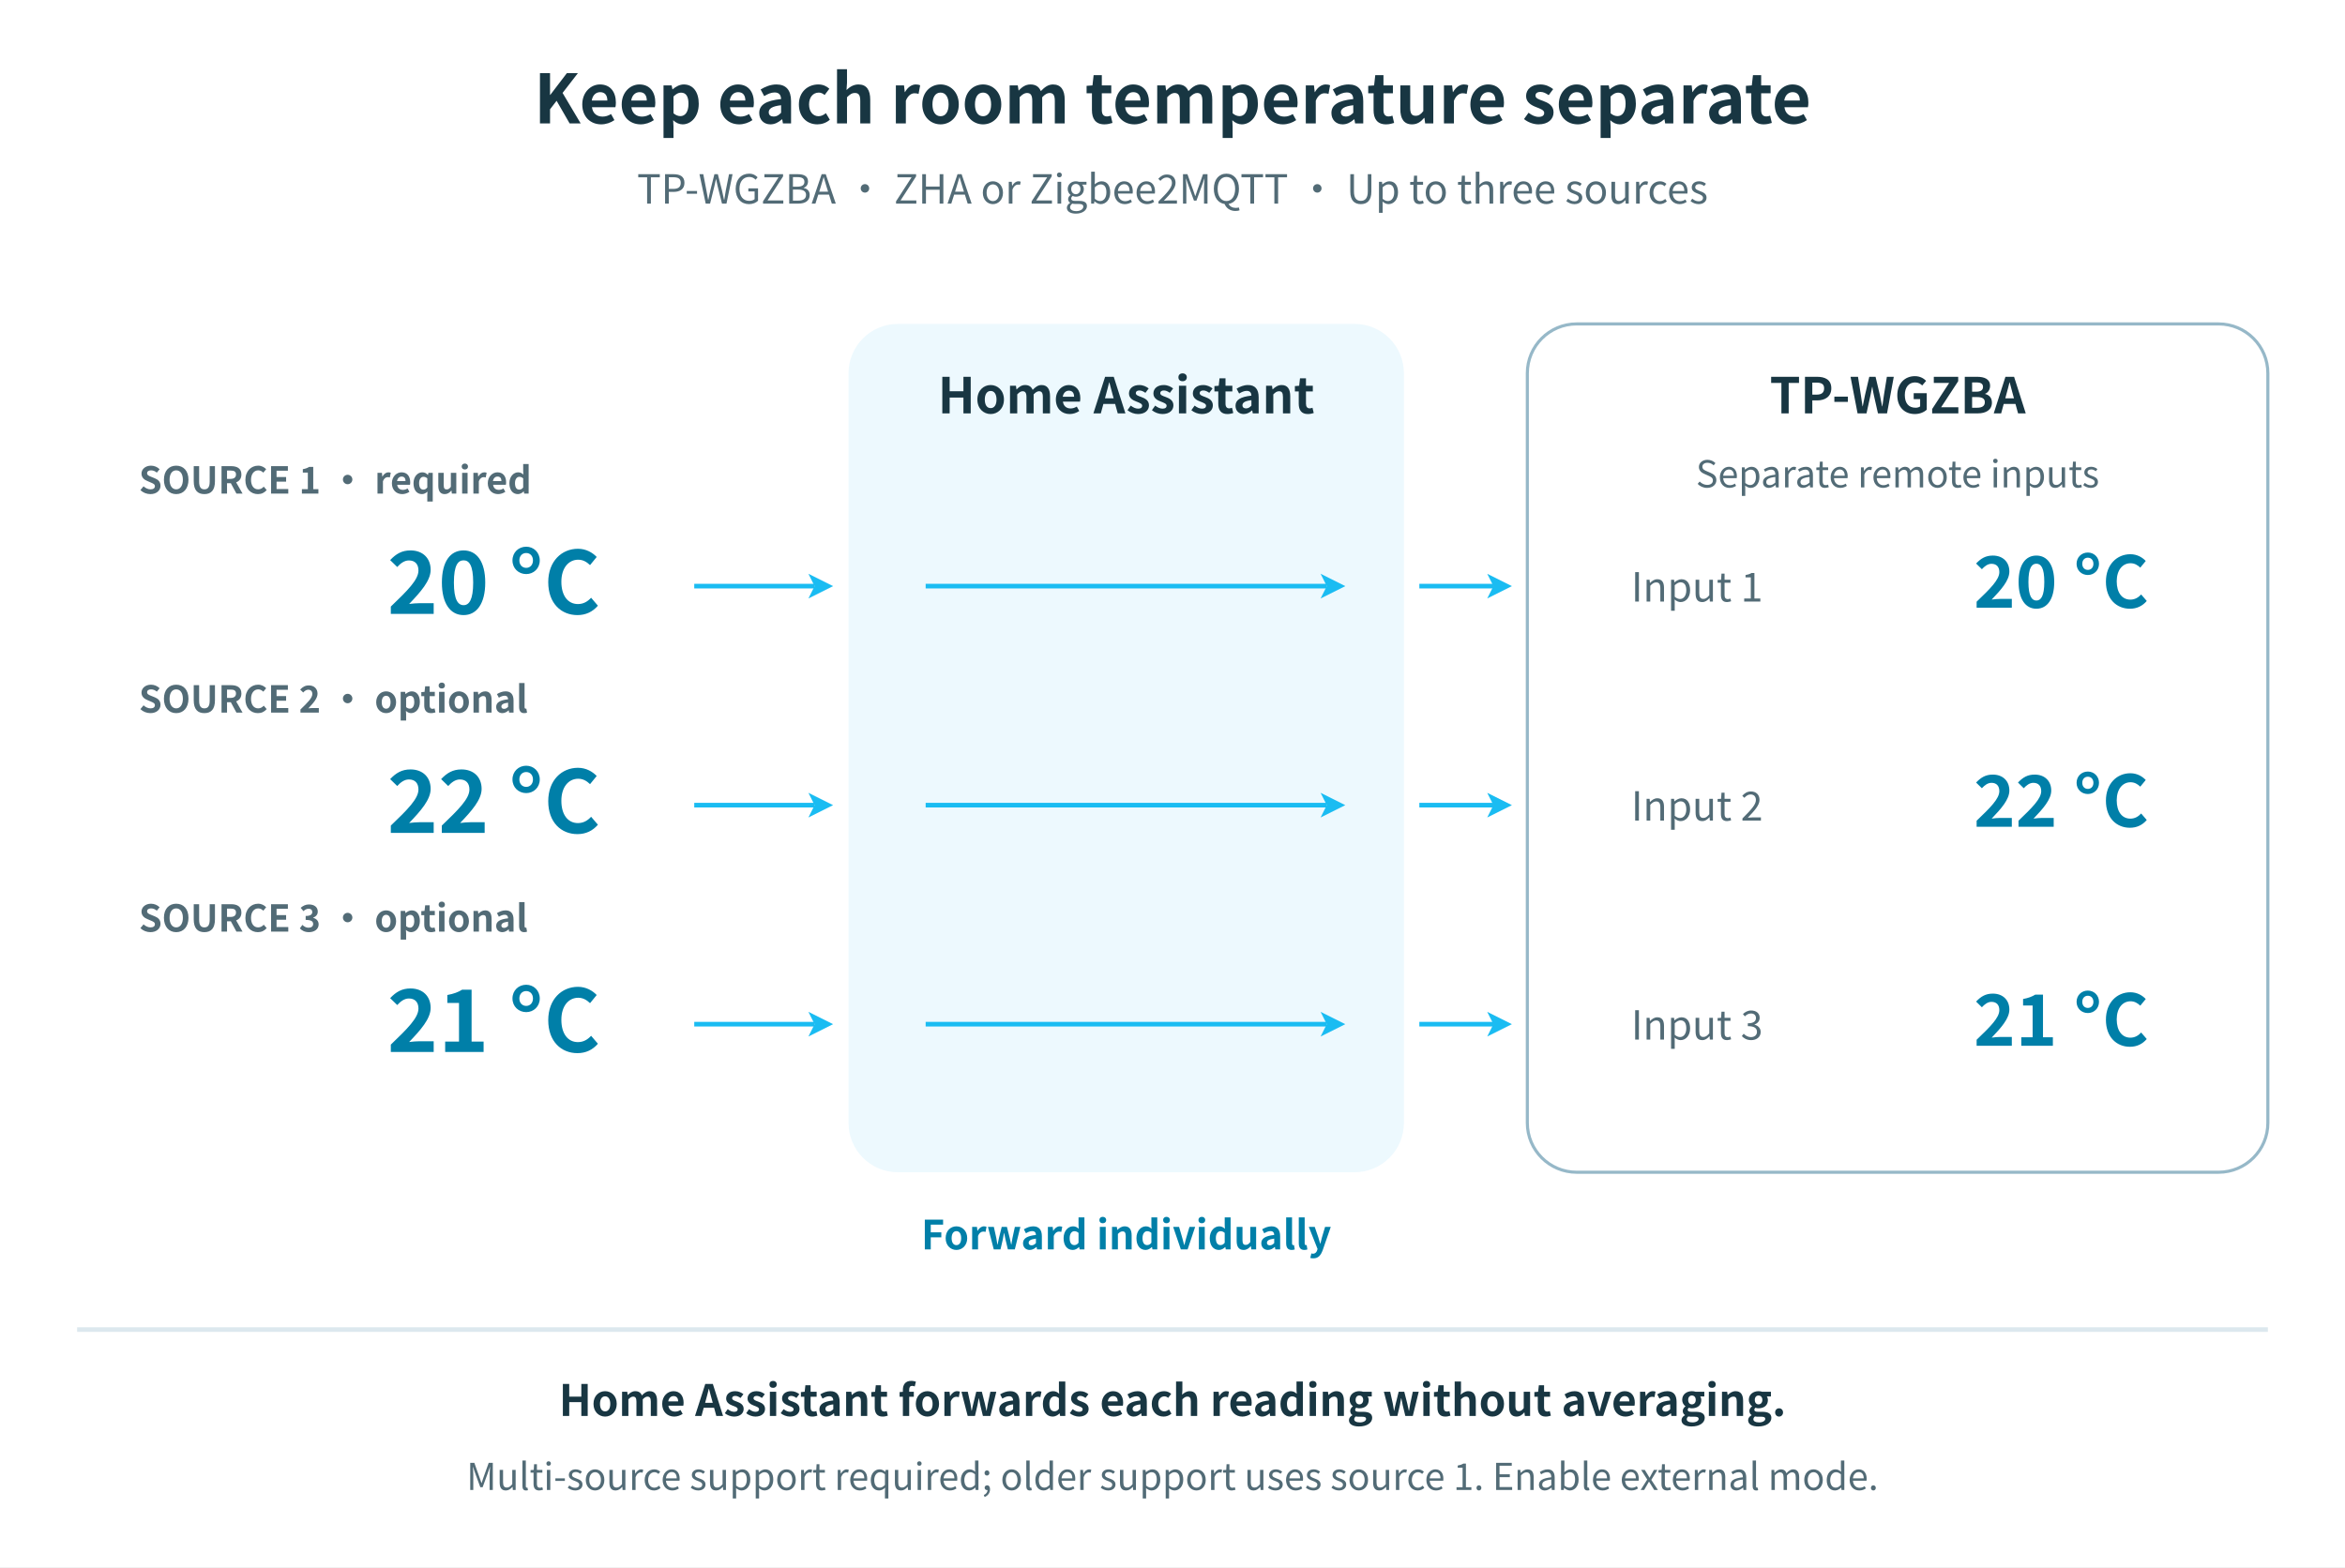
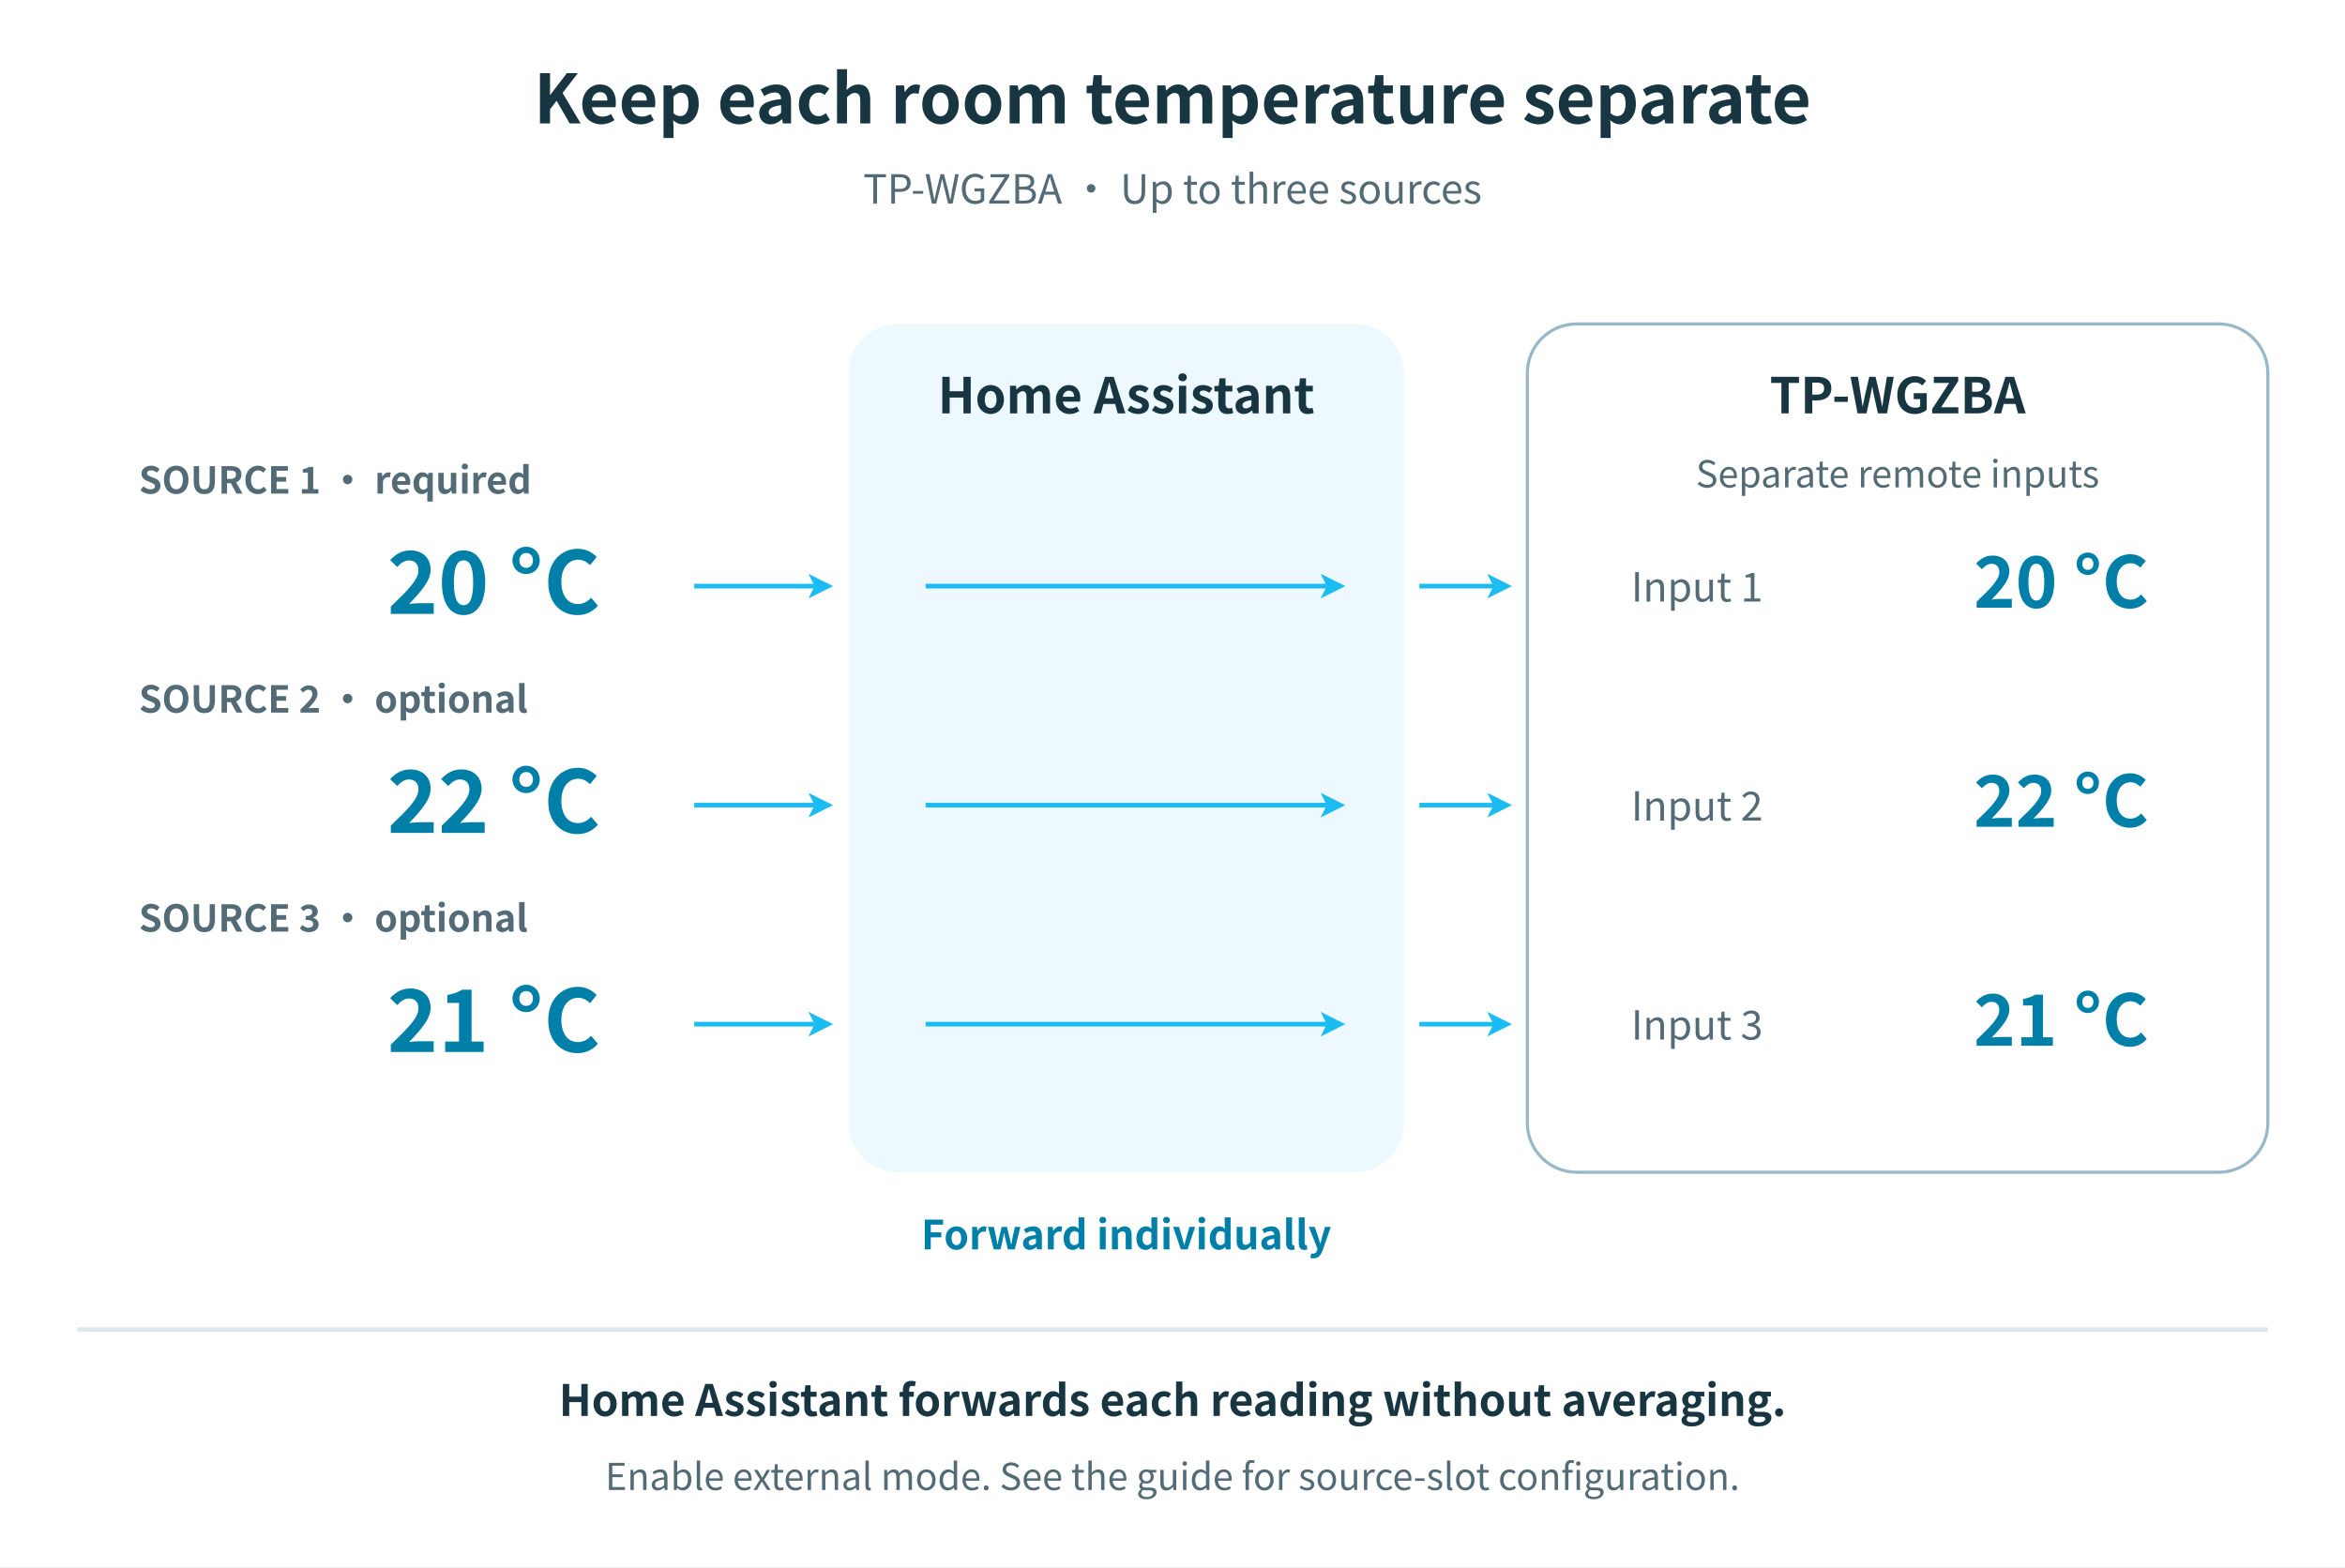
<svg xmlns="http://www.w3.org/2000/svg" width="760" viewBox="0 0 760 508" role="img" aria-labelledby="title desc">
  <style>text { font-family: 'Segoe UI', 'PingFang SC', 'Microsoft YaHei', 'Noto Sans CJK SC', system-ui, sans-serif; }</style>
  <defs>
    <marker id="arrow" markerWidth="8" markerHeight="8" refX="2" refY="4" orient="auto" markerUnits="userSpaceOnUse">
      <path d="M0 0 L8 4 L0 8 L2 4 Z" fill="#1abcf2" />
    </marker>
  </defs>
  <rect width="760" height="508" fill="white" />
  <text x="380" y="40" font-size="22" fill="#183642" font-weight="600" text-anchor="middle">Keep each room temperature separate</text>
-   <text x="380" y="66" font-size="13" fill="#526b76" font-weight="400" text-anchor="middle">TP-WGZBA · ZHA or Zigbee2MQTT · Up to three sources</text>
+   <text x="380" y="66" font-size="13" fill="#526b76" font-weight="400" text-anchor="middle">TP-WGZBA · Up to three sources</text>
  <rect x="275" y="105" width="180" height="275" rx="16" fill="#edf9fe" stroke="none" />
  <rect x="495" y="105" width="240" height="275" rx="16" fill="white" stroke="#96b8c8" />
  <text x="365" y="134" font-size="16" fill="#183642" font-weight="600" text-anchor="middle">Home Assistant</text>
  <text x="615" y="134" font-size="16" fill="#183642" font-weight="600" text-anchor="middle">TP-WGZBA</text>
  <text x="615" y="158" font-size="12" fill="#526b76" font-weight="400" text-anchor="middle">Separate remote inputs</text>
  <text x="45" y="160" font-size="12" fill="#526b76" font-weight="600" text-anchor="start">SOURCE 1 · required</text>
  <text x="160" y="199" font-size="28" fill="#007fa8" font-weight="600" text-anchor="middle">20 °C</text>
  <path d="M225 190 L264 190" fill="none" stroke="#1abcf2" stroke-width="1.5" marker-end="url(#arrow)" />
  <path d="M300 190 L430 190" fill="none" stroke="#1abcf2" stroke-width="1.5" marker-end="url(#arrow)" />
  <path d="M460 190 L484 190" fill="none" stroke="#1abcf2" stroke-width="1.5" marker-end="url(#arrow)" />
  <text x="550" y="195" font-size="13" fill="#526b76" font-weight="400" text-anchor="middle">Input 1</text>
  <text x="668" y="197" font-size="23" fill="#007fa8" font-weight="600" text-anchor="middle">20 °C</text>
  <text x="45" y="231" font-size="12" fill="#526b76" font-weight="600" text-anchor="start">SOURCE 2 · optional</text>
  <text x="160" y="270" font-size="28" fill="#007fa8" font-weight="600" text-anchor="middle">22 °C</text>
  <path d="M225 261 L264 261" fill="none" stroke="#1abcf2" stroke-width="1.5" marker-end="url(#arrow)" />
  <path d="M300 261 L430 261" fill="none" stroke="#1abcf2" stroke-width="1.5" marker-end="url(#arrow)" />
  <path d="M460 261 L484 261" fill="none" stroke="#1abcf2" stroke-width="1.5" marker-end="url(#arrow)" />
  <text x="550" y="266" font-size="13" fill="#526b76" font-weight="400" text-anchor="middle">Input 2</text>
  <text x="668" y="268" font-size="23" fill="#007fa8" font-weight="600" text-anchor="middle">22 °C</text>
  <text x="45" y="302" font-size="12" fill="#526b76" font-weight="600" text-anchor="start">SOURCE 3 · optional</text>
  <text x="160" y="341" font-size="28" fill="#007fa8" font-weight="600" text-anchor="middle">21 °C</text>
  <path d="M225 332 L264 332" fill="none" stroke="#1abcf2" stroke-width="1.5" marker-end="url(#arrow)" />
  <path d="M300 332 L430 332" fill="none" stroke="#1abcf2" stroke-width="1.5" marker-end="url(#arrow)" />
  <path d="M460 332 L484 332" fill="none" stroke="#1abcf2" stroke-width="1.5" marker-end="url(#arrow)" />
  <text x="550" y="337" font-size="13" fill="#526b76" font-weight="400" text-anchor="middle">Input 3</text>
  <text x="668" y="339" font-size="23" fill="#007fa8" font-weight="600" text-anchor="middle">21 °C</text>
  <text x="365" y="405" font-size="13" fill="#007fa8" font-weight="600" text-anchor="middle">Forward individually</text>
  <path d="M25 431 L735 431" fill="none" stroke="#dce8ee" stroke-width="1.5" />
  <text x="380" y="459" font-size="14" fill="#183642" font-weight="600" text-anchor="middle">Home Assistant forwards each reading without averaging.</text>
-   <text x="380" y="483" font-size="12" fill="#526b76" font-weight="400" text-anchor="middle">Multi-source support required; older support uses source 1. Enable external mode.</text>
+   <text x="380" y="483" font-size="12" fill="#526b76" font-weight="400" text-anchor="middle">Enable external mode. See the guide for source-slot configuration.</text>
</svg>
